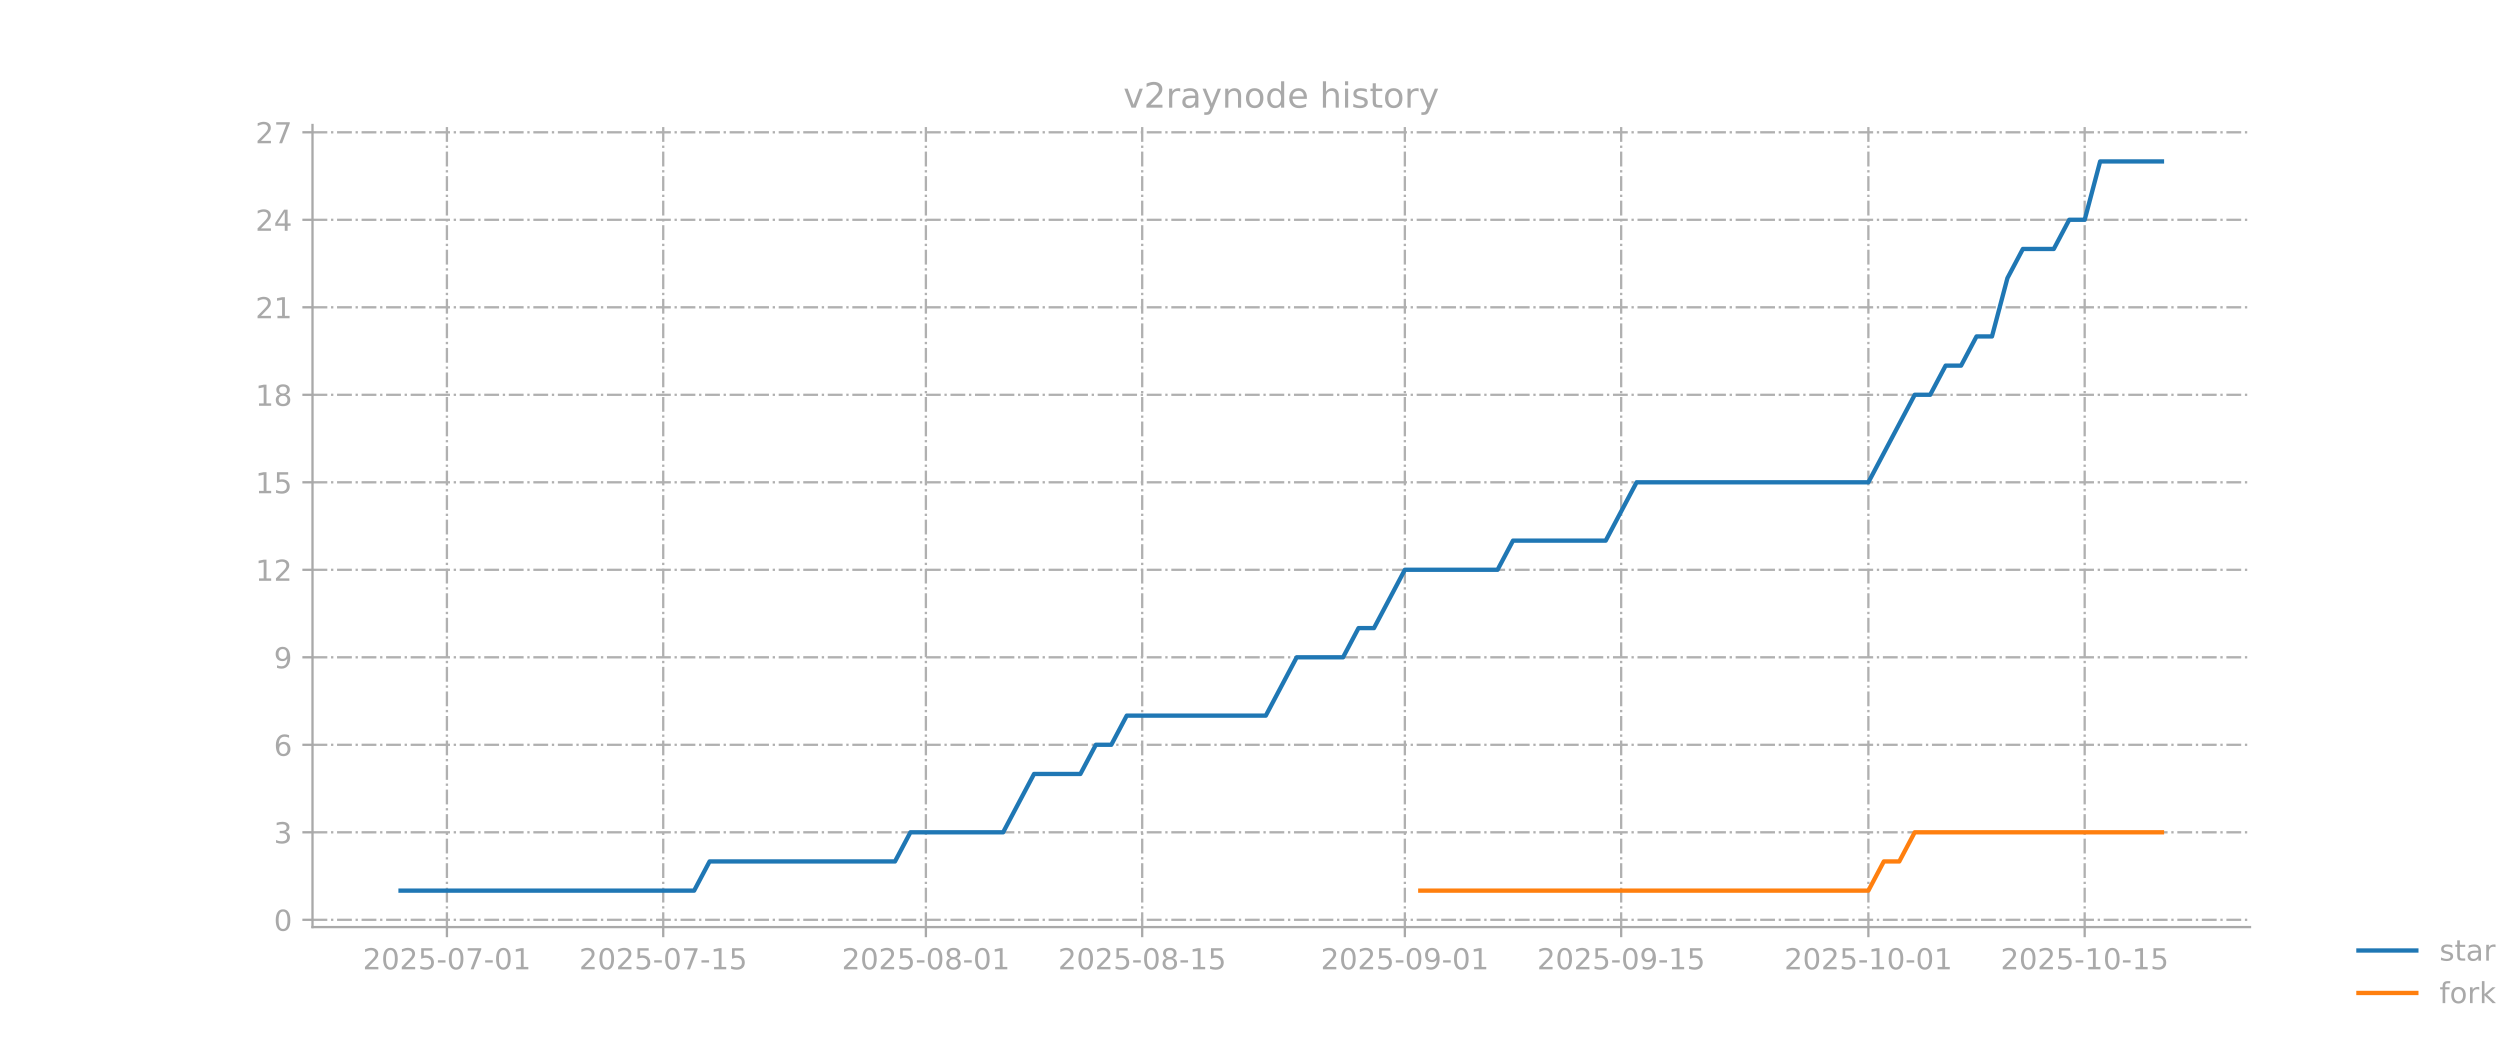
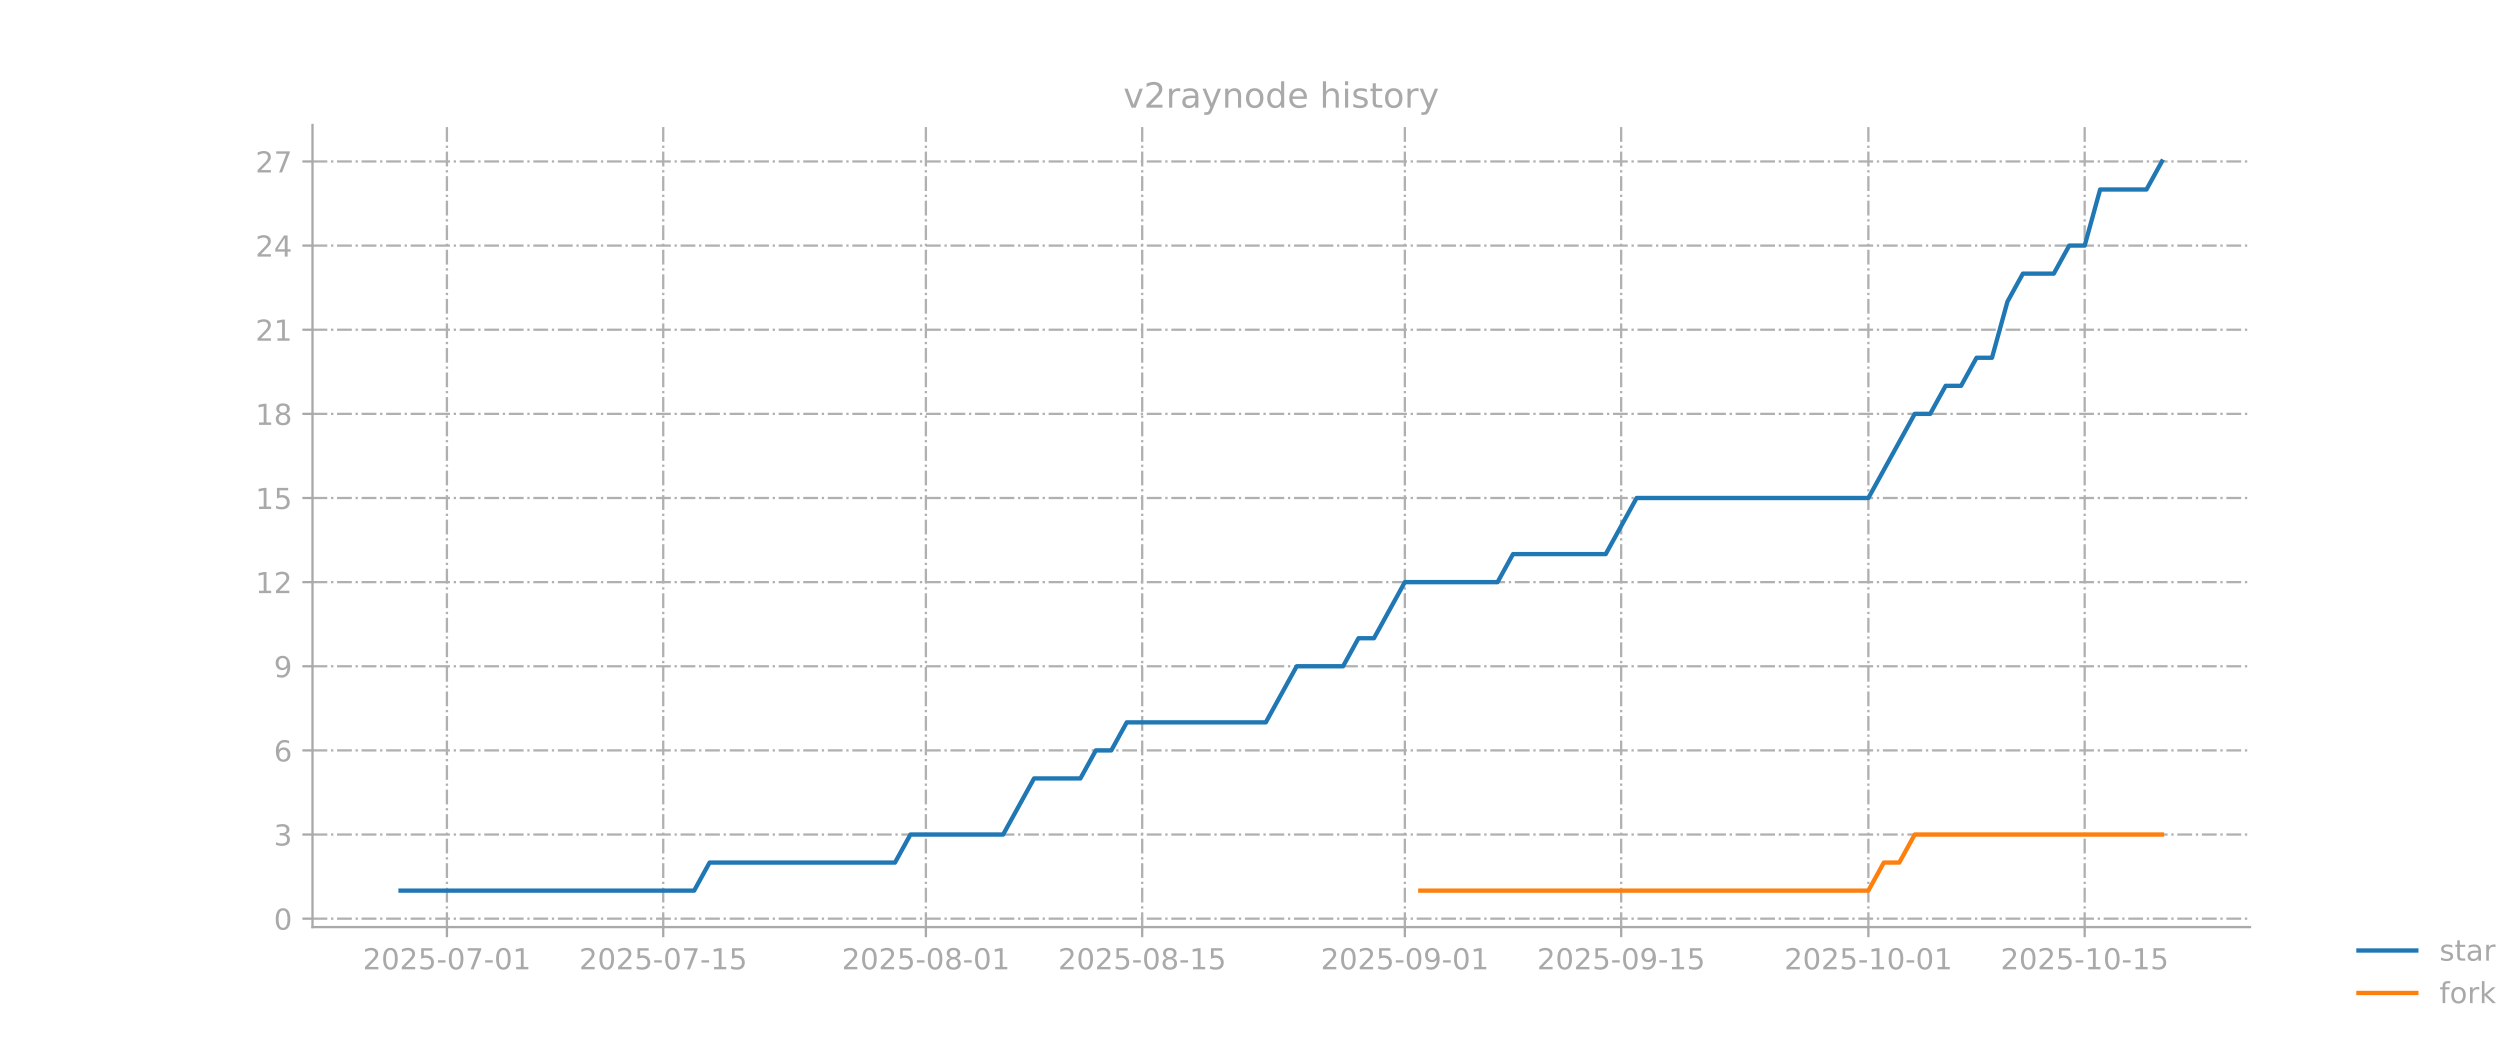
<svg xmlns="http://www.w3.org/2000/svg" xmlns:xlink="http://www.w3.org/1999/xlink" width="864pt" height="360pt" viewBox="0 0 864 360" version="1.1">
  <defs>
    <style type="text/css">*{stroke-linejoin: round; stroke-linecap: butt}</style>
  </defs>
  <g id="figure_1">
    <g id="patch_1">
      <path d="M 0 360  L 864 360  L 864 0  L 0 0  L 0 360  z " style="fill: none; opacity: 0" />
    </g>
    <g id="axes_1">
      <g id="patch_2">
        <path d="M 108 320.4  L 777.6 320.4  L 777.6 43.2  L 108 43.2  L 108 320.4  z " style="fill: none; opacity: 0" />
      </g>
      <g id="matplotlib.axis_1">
        <g id="xtick_1">
          <g id="line2d_1">
-             <path d="M 154.456 320.4  L 154.456 43.2  " clip-path="url(#p0cf1a075f1)" style="fill: none; stroke-dasharray: 5.12,1.28,0.8,1.28; stroke-dashoffset: 0; stroke: #b0b0b0; stroke-width: 0.8" />
+             <path d="M 154.456 320.4  L 154.456 43.2  " clip-path="url(#pda67a371cc)" style="fill: none; stroke-dasharray: 5.12,1.28,0.8,1.28; stroke-dashoffset: 0; stroke: #b0b0b0; stroke-width: 0.8" />
          </g>
          <g id="line2d_2">
            <defs>
-               <path id="m59427b660a" d="M 0 0  L 0 3.5  " style="stroke: #a9a9a9; stroke-width: 0.8" />
+               <path id="md21494a37c" d="M 0 0  L 0 3.5  " style="stroke: #a9a9a9; stroke-width: 0.8" />
            </defs>
            <g>
-               <use xlink:href="#m59427b660a" x="154.456" y="320.4" style="fill: #a9a9a9; stroke: #a9a9a9; stroke-width: 0.8" />
+               <use xlink:href="#md21494a37c" x="154.456" y="320.4" style="fill: #a9a9a9; stroke: #a9a9a9; stroke-width: 0.8" />
            </g>
          </g>
          <g id="text_1">
            <g style="fill: #a9a9a9" transform="translate(125.3977 334.9984) scale(0.1 -0.1)">
              <defs>
                <path id="DejaVuSans-32" d="M 1228 531  L 3431 531  L 3431 0  L 469 0  L 469 531  Q 828 903 1448 1529  Q 2069 2156 2228 2338  Q 2531 2678 2651 2914  Q 2772 3150 2772 3378  Q 2772 3750 2511 3984  Q 2250 4219 1831 4219  Q 1534 4219 1204 4116  Q 875 4013 500 3803  L 500 4441  Q 881 4594 1212 4672  Q 1544 4750 1819 4750  Q 2544 4750 2975 4387  Q 3406 4025 3406 3419  Q 3406 3131 3298 2873  Q 3191 2616 2906 2266  Q 2828 2175 2409 1742  Q 1991 1309 1228 531  z " transform="scale(0.015625)" />
                <path id="DejaVuSans-30" d="M 2034 4250  Q 1547 4250 1301 3770  Q 1056 3291 1056 2328  Q 1056 1369 1301 889  Q 1547 409 2034 409  Q 2525 409 2770 889  Q 3016 1369 3016 2328  Q 3016 3291 2770 3770  Q 2525 4250 2034 4250  z M 2034 4750  Q 2819 4750 3233 4129  Q 3647 3509 3647 2328  Q 3647 1150 3233 529  Q 2819 -91 2034 -91  Q 1250 -91 836 529  Q 422 1150 422 2328  Q 422 3509 836 4129  Q 1250 4750 2034 4750  z " transform="scale(0.015625)" />
                <path id="DejaVuSans-35" d="M 691 4666  L 3169 4666  L 3169 4134  L 1269 4134  L 1269 2991  Q 1406 3038 1543 3061  Q 1681 3084 1819 3084  Q 2600 3084 3056 2656  Q 3513 2228 3513 1497  Q 3513 744 3044 326  Q 2575 -91 1722 -91  Q 1428 -91 1123 -41  Q 819 9 494 109  L 494 744  Q 775 591 1075 516  Q 1375 441 1709 441  Q 2250 441 2565 725  Q 2881 1009 2881 1497  Q 2881 1984 2565 2268  Q 2250 2553 1709 2553  Q 1456 2553 1204 2497  Q 953 2441 691 2322  L 691 4666  z " transform="scale(0.015625)" />
                <path id="DejaVuSans-2d" d="M 313 2009  L 1997 2009  L 1997 1497  L 313 1497  L 313 2009  z " transform="scale(0.015625)" />
                <path id="DejaVuSans-37" d="M 525 4666  L 3525 4666  L 3525 4397  L 1831 0  L 1172 0  L 2766 4134  L 525 4134  L 525 4666  z " transform="scale(0.015625)" />
                <path id="DejaVuSans-31" d="M 794 531  L 1825 531  L 1825 4091  L 703 3866  L 703 4441  L 1819 4666  L 2450 4666  L 2450 531  L 3481 531  L 3481 0  L 794 0  L 794 531  z " transform="scale(0.015625)" />
              </defs>
              <use xlink:href="#DejaVuSans-32" />
              <use xlink:href="#DejaVuSans-30" transform="translate(63.62305 0)" />
              <use xlink:href="#DejaVuSans-32" transform="translate(127.2461 0)" />
              <use xlink:href="#DejaVuSans-35" transform="translate(190.8691 0)" />
              <use xlink:href="#DejaVuSans-2d" transform="translate(254.4922 0)" />
              <use xlink:href="#DejaVuSans-30" transform="translate(290.5762 0)" />
              <use xlink:href="#DejaVuSans-37" transform="translate(354.1992 0)" />
              <use xlink:href="#DejaVuSans-2d" transform="translate(417.8223 0)" />
              <use xlink:href="#DejaVuSans-30" transform="translate(453.9062 0)" />
              <use xlink:href="#DejaVuSans-31" transform="translate(517.5293 0)" />
            </g>
          </g>
        </g>
        <g id="xtick_2">
          <g id="line2d_3">
-             <path d="M 229.211 320.4  L 229.211 43.2  " clip-path="url(#p0cf1a075f1)" style="fill: none; stroke-dasharray: 5.12,1.28,0.8,1.28; stroke-dashoffset: 0; stroke: #b0b0b0; stroke-width: 0.8" />
+             <path d="M 229.211 320.4  L 229.211 43.2  " clip-path="url(#pda67a371cc)" style="fill: none; stroke-dasharray: 5.12,1.28,0.8,1.28; stroke-dashoffset: 0; stroke: #b0b0b0; stroke-width: 0.8" />
          </g>
          <g id="line2d_4">
            <g>
-               <use xlink:href="#m59427b660a" x="229.211" y="320.4" style="fill: #a9a9a9; stroke: #a9a9a9; stroke-width: 0.8" />
+               <use xlink:href="#md21494a37c" x="229.211" y="320.4" style="fill: #a9a9a9; stroke: #a9a9a9; stroke-width: 0.8" />
            </g>
          </g>
          <g id="text_2">
            <g style="fill: #a9a9a9" transform="translate(200.1537 334.9984) scale(0.1 -0.1)">
              <use xlink:href="#DejaVuSans-32" />
              <use xlink:href="#DejaVuSans-30" transform="translate(63.62305 0)" />
              <use xlink:href="#DejaVuSans-32" transform="translate(127.2461 0)" />
              <use xlink:href="#DejaVuSans-35" transform="translate(190.8691 0)" />
              <use xlink:href="#DejaVuSans-2d" transform="translate(254.4922 0)" />
              <use xlink:href="#DejaVuSans-30" transform="translate(290.5762 0)" />
              <use xlink:href="#DejaVuSans-37" transform="translate(354.1992 0)" />
              <use xlink:href="#DejaVuSans-2d" transform="translate(417.8223 0)" />
              <use xlink:href="#DejaVuSans-31" transform="translate(453.9062 0)" />
              <use xlink:href="#DejaVuSans-35" transform="translate(517.5293 0)" />
            </g>
          </g>
        </g>
        <g id="xtick_3">
          <g id="line2d_5">
-             <path d="M 319.987 320.4  L 319.987 43.2  " clip-path="url(#p0cf1a075f1)" style="fill: none; stroke-dasharray: 5.12,1.28,0.8,1.28; stroke-dashoffset: 0; stroke: #b0b0b0; stroke-width: 0.8" />
+             <path d="M 319.987 320.4  L 319.987 43.2  " clip-path="url(#pda67a371cc)" style="fill: none; stroke-dasharray: 5.12,1.28,0.8,1.28; stroke-dashoffset: 0; stroke: #b0b0b0; stroke-width: 0.8" />
          </g>
          <g id="line2d_6">
            <g>
-               <use xlink:href="#m59427b660a" x="319.987" y="320.4" style="fill: #a9a9a9; stroke: #a9a9a9; stroke-width: 0.8" />
+               <use xlink:href="#md21494a37c" x="319.987" y="320.4" style="fill: #a9a9a9; stroke: #a9a9a9; stroke-width: 0.8" />
            </g>
          </g>
          <g id="text_3">
            <g style="fill: #a9a9a9" transform="translate(290.9288 334.9984) scale(0.1 -0.1)">
              <defs>
                <path id="DejaVuSans-38" d="M 2034 2216  Q 1584 2216 1326 1975  Q 1069 1734 1069 1313  Q 1069 891 1326 650  Q 1584 409 2034 409  Q 2484 409 2743 651  Q 3003 894 3003 1313  Q 3003 1734 2745 1975  Q 2488 2216 2034 2216  z M 1403 2484  Q 997 2584 770 2862  Q 544 3141 544 3541  Q 544 4100 942 4425  Q 1341 4750 2034 4750  Q 2731 4750 3128 4425  Q 3525 4100 3525 3541  Q 3525 3141 3298 2862  Q 3072 2584 2669 2484  Q 3125 2378 3379 2068  Q 3634 1759 3634 1313  Q 3634 634 3220 271  Q 2806 -91 2034 -91  Q 1263 -91 848 271  Q 434 634 434 1313  Q 434 1759 690 2068  Q 947 2378 1403 2484  z M 1172 3481  Q 1172 3119 1398 2916  Q 1625 2713 2034 2713  Q 2441 2713 2670 2916  Q 2900 3119 2900 3481  Q 2900 3844 2670 4047  Q 2441 4250 2034 4250  Q 1625 4250 1398 4047  Q 1172 3844 1172 3481  z " transform="scale(0.015625)" />
              </defs>
              <use xlink:href="#DejaVuSans-32" />
              <use xlink:href="#DejaVuSans-30" transform="translate(63.62305 0)" />
              <use xlink:href="#DejaVuSans-32" transform="translate(127.2461 0)" />
              <use xlink:href="#DejaVuSans-35" transform="translate(190.8691 0)" />
              <use xlink:href="#DejaVuSans-2d" transform="translate(254.4922 0)" />
              <use xlink:href="#DejaVuSans-30" transform="translate(290.5762 0)" />
              <use xlink:href="#DejaVuSans-38" transform="translate(354.1992 0)" />
              <use xlink:href="#DejaVuSans-2d" transform="translate(417.8223 0)" />
              <use xlink:href="#DejaVuSans-30" transform="translate(453.9062 0)" />
              <use xlink:href="#DejaVuSans-31" transform="translate(517.5293 0)" />
            </g>
          </g>
        </g>
        <g id="xtick_4">
          <g id="line2d_7">
-             <path d="M 394.743 320.4  L 394.743 43.2  " clip-path="url(#p0cf1a075f1)" style="fill: none; stroke-dasharray: 5.12,1.28,0.8,1.28; stroke-dashoffset: 0; stroke: #b0b0b0; stroke-width: 0.8" />
+             <path d="M 394.743 320.4  L 394.743 43.2  " clip-path="url(#pda67a371cc)" style="fill: none; stroke-dasharray: 5.12,1.28,0.8,1.28; stroke-dashoffset: 0; stroke: #b0b0b0; stroke-width: 0.8" />
          </g>
          <g id="line2d_8">
            <g>
-               <use xlink:href="#m59427b660a" x="394.743" y="320.4" style="fill: #a9a9a9; stroke: #a9a9a9; stroke-width: 0.8" />
+               <use xlink:href="#md21494a37c" x="394.743" y="320.4" style="fill: #a9a9a9; stroke: #a9a9a9; stroke-width: 0.8" />
            </g>
          </g>
          <g id="text_4">
            <g style="fill: #a9a9a9" transform="translate(365.6848 334.9984) scale(0.1 -0.1)">
              <use xlink:href="#DejaVuSans-32" />
              <use xlink:href="#DejaVuSans-30" transform="translate(63.62305 0)" />
              <use xlink:href="#DejaVuSans-32" transform="translate(127.2461 0)" />
              <use xlink:href="#DejaVuSans-35" transform="translate(190.8691 0)" />
              <use xlink:href="#DejaVuSans-2d" transform="translate(254.4922 0)" />
              <use xlink:href="#DejaVuSans-30" transform="translate(290.5762 0)" />
              <use xlink:href="#DejaVuSans-38" transform="translate(354.1992 0)" />
              <use xlink:href="#DejaVuSans-2d" transform="translate(417.8223 0)" />
              <use xlink:href="#DejaVuSans-31" transform="translate(453.9062 0)" />
              <use xlink:href="#DejaVuSans-35" transform="translate(517.5293 0)" />
            </g>
          </g>
        </g>
        <g id="xtick_5">
          <g id="line2d_9">
-             <path d="M 485.518 320.4  L 485.518 43.2  " clip-path="url(#p0cf1a075f1)" style="fill: none; stroke-dasharray: 5.12,1.28,0.8,1.28; stroke-dashoffset: 0; stroke: #b0b0b0; stroke-width: 0.8" />
+             <path d="M 485.518 320.4  L 485.518 43.2  " clip-path="url(#pda67a371cc)" style="fill: none; stroke-dasharray: 5.12,1.28,0.8,1.28; stroke-dashoffset: 0; stroke: #b0b0b0; stroke-width: 0.8" />
          </g>
          <g id="line2d_10">
            <g>
-               <use xlink:href="#m59427b660a" x="485.518" y="320.4" style="fill: #a9a9a9; stroke: #a9a9a9; stroke-width: 0.8" />
+               <use xlink:href="#md21494a37c" x="485.518" y="320.4" style="fill: #a9a9a9; stroke: #a9a9a9; stroke-width: 0.8" />
            </g>
          </g>
          <g id="text_5">
            <g style="fill: #a9a9a9" transform="translate(456.4599 334.9984) scale(0.1 -0.1)">
              <defs>
                <path id="DejaVuSans-39" d="M 703 97  L 703 672  Q 941 559 1184 500  Q 1428 441 1663 441  Q 2288 441 2617 861  Q 2947 1281 2994 2138  Q 2813 1869 2534 1725  Q 2256 1581 1919 1581  Q 1219 1581 811 2004  Q 403 2428 403 3163  Q 403 3881 828 4315  Q 1253 4750 1959 4750  Q 2769 4750 3195 4129  Q 3622 3509 3622 2328  Q 3622 1225 3098 567  Q 2575 -91 1691 -91  Q 1453 -91 1209 -44  Q 966 3 703 97  z M 1959 2075  Q 2384 2075 2632 2365  Q 2881 2656 2881 3163  Q 2881 3666 2632 3958  Q 2384 4250 1959 4250  Q 1534 4250 1286 3958  Q 1038 3666 1038 3163  Q 1038 2656 1286 2365  Q 1534 2075 1959 2075  z " transform="scale(0.015625)" />
              </defs>
              <use xlink:href="#DejaVuSans-32" />
              <use xlink:href="#DejaVuSans-30" transform="translate(63.62305 0)" />
              <use xlink:href="#DejaVuSans-32" transform="translate(127.2461 0)" />
              <use xlink:href="#DejaVuSans-35" transform="translate(190.8691 0)" />
              <use xlink:href="#DejaVuSans-2d" transform="translate(254.4922 0)" />
              <use xlink:href="#DejaVuSans-30" transform="translate(290.5762 0)" />
              <use xlink:href="#DejaVuSans-39" transform="translate(354.1992 0)" />
              <use xlink:href="#DejaVuSans-2d" transform="translate(417.8223 0)" />
              <use xlink:href="#DejaVuSans-30" transform="translate(453.9062 0)" />
              <use xlink:href="#DejaVuSans-31" transform="translate(517.5293 0)" />
            </g>
          </g>
        </g>
        <g id="xtick_6">
          <g id="line2d_11">
-             <path d="M 560.274 320.4  L 560.274 43.2  " clip-path="url(#p0cf1a075f1)" style="fill: none; stroke-dasharray: 5.12,1.28,0.8,1.28; stroke-dashoffset: 0; stroke: #b0b0b0; stroke-width: 0.8" />
+             <path d="M 560.274 320.4  L 560.274 43.2  " clip-path="url(#pda67a371cc)" style="fill: none; stroke-dasharray: 5.12,1.28,0.8,1.28; stroke-dashoffset: 0; stroke: #b0b0b0; stroke-width: 0.8" />
          </g>
          <g id="line2d_12">
            <g>
-               <use xlink:href="#m59427b660a" x="560.274" y="320.4" style="fill: #a9a9a9; stroke: #a9a9a9; stroke-width: 0.8" />
+               <use xlink:href="#md21494a37c" x="560.274" y="320.4" style="fill: #a9a9a9; stroke: #a9a9a9; stroke-width: 0.8" />
            </g>
          </g>
          <g id="text_6">
            <g style="fill: #a9a9a9" transform="translate(531.2159 334.9984) scale(0.1 -0.1)">
              <use xlink:href="#DejaVuSans-32" />
              <use xlink:href="#DejaVuSans-30" transform="translate(63.62305 0)" />
              <use xlink:href="#DejaVuSans-32" transform="translate(127.2461 0)" />
              <use xlink:href="#DejaVuSans-35" transform="translate(190.8691 0)" />
              <use xlink:href="#DejaVuSans-2d" transform="translate(254.4922 0)" />
              <use xlink:href="#DejaVuSans-30" transform="translate(290.5762 0)" />
              <use xlink:href="#DejaVuSans-39" transform="translate(354.1992 0)" />
              <use xlink:href="#DejaVuSans-2d" transform="translate(417.8223 0)" />
              <use xlink:href="#DejaVuSans-31" transform="translate(453.9062 0)" />
              <use xlink:href="#DejaVuSans-35" transform="translate(517.5293 0)" />
            </g>
          </g>
        </g>
        <g id="xtick_7">
          <g id="line2d_13">
-             <path d="M 645.709 320.4  L 645.709 43.2  " clip-path="url(#p0cf1a075f1)" style="fill: none; stroke-dasharray: 5.12,1.28,0.8,1.28; stroke-dashoffset: 0; stroke: #b0b0b0; stroke-width: 0.8" />
+             <path d="M 645.709 320.4  L 645.709 43.2  " clip-path="url(#pda67a371cc)" style="fill: none; stroke-dasharray: 5.12,1.28,0.8,1.28; stroke-dashoffset: 0; stroke: #b0b0b0; stroke-width: 0.8" />
          </g>
          <g id="line2d_14">
            <g>
-               <use xlink:href="#m59427b660a" x="645.709" y="320.4" style="fill: #a9a9a9; stroke: #a9a9a9; stroke-width: 0.8" />
+               <use xlink:href="#md21494a37c" x="645.709" y="320.4" style="fill: #a9a9a9; stroke: #a9a9a9; stroke-width: 0.8" />
            </g>
          </g>
          <g id="text_7">
            <g style="fill: #a9a9a9" transform="translate(616.6513 334.9984) scale(0.1 -0.1)">
              <use xlink:href="#DejaVuSans-32" />
              <use xlink:href="#DejaVuSans-30" transform="translate(63.62305 0)" />
              <use xlink:href="#DejaVuSans-32" transform="translate(127.2461 0)" />
              <use xlink:href="#DejaVuSans-35" transform="translate(190.8691 0)" />
              <use xlink:href="#DejaVuSans-2d" transform="translate(254.4922 0)" />
              <use xlink:href="#DejaVuSans-31" transform="translate(290.5762 0)" />
              <use xlink:href="#DejaVuSans-30" transform="translate(354.1992 0)" />
              <use xlink:href="#DejaVuSans-2d" transform="translate(417.8223 0)" />
              <use xlink:href="#DejaVuSans-30" transform="translate(453.9062 0)" />
              <use xlink:href="#DejaVuSans-31" transform="translate(517.5293 0)" />
            </g>
          </g>
        </g>
        <g id="xtick_8">
          <g id="line2d_15">
-             <path d="M 720.465 320.4  L 720.465 43.2  " clip-path="url(#p0cf1a075f1)" style="fill: none; stroke-dasharray: 5.12,1.28,0.8,1.28; stroke-dashoffset: 0; stroke: #b0b0b0; stroke-width: 0.8" />
+             <path d="M 720.465 320.4  L 720.465 43.2  " clip-path="url(#pda67a371cc)" style="fill: none; stroke-dasharray: 5.12,1.28,0.8,1.28; stroke-dashoffset: 0; stroke: #b0b0b0; stroke-width: 0.8" />
          </g>
          <g id="line2d_16">
            <g>
-               <use xlink:href="#m59427b660a" x="720.465" y="320.4" style="fill: #a9a9a9; stroke: #a9a9a9; stroke-width: 0.8" />
+               <use xlink:href="#md21494a37c" x="720.465" y="320.4" style="fill: #a9a9a9; stroke: #a9a9a9; stroke-width: 0.8" />
            </g>
          </g>
          <g id="text_8">
            <g style="fill: #a9a9a9" transform="translate(691.4073 334.9984) scale(0.1 -0.1)">
              <use xlink:href="#DejaVuSans-32" />
              <use xlink:href="#DejaVuSans-30" transform="translate(63.62305 0)" />
              <use xlink:href="#DejaVuSans-32" transform="translate(127.2461 0)" />
              <use xlink:href="#DejaVuSans-35" transform="translate(190.8691 0)" />
              <use xlink:href="#DejaVuSans-2d" transform="translate(254.4922 0)" />
              <use xlink:href="#DejaVuSans-31" transform="translate(290.5762 0)" />
              <use xlink:href="#DejaVuSans-30" transform="translate(354.1992 0)" />
              <use xlink:href="#DejaVuSans-2d" transform="translate(417.8223 0)" />
              <use xlink:href="#DejaVuSans-31" transform="translate(453.9062 0)" />
              <use xlink:href="#DejaVuSans-35" transform="translate(517.5293 0)" />
            </g>
          </g>
        </g>
      </g>
      <g id="matplotlib.axis_2">
        <g id="ytick_1">
          <g id="line2d_17">
-             <path d="M 108 317.88  L 777.6 317.88  " clip-path="url(#p0cf1a075f1)" style="fill: none; stroke-dasharray: 5.12,1.28,0.8,1.28; stroke-dashoffset: 0; stroke: #b0b0b0; stroke-width: 0.8" />
+             <path d="M 108 317.492  L 777.6 317.492  " clip-path="url(#pda67a371cc)" style="fill: none; stroke-dasharray: 5.12,1.28,0.8,1.28; stroke-dashoffset: 0; stroke: #b0b0b0; stroke-width: 0.8" />
          </g>
          <g id="line2d_18">
            <defs>
-               <path id="m7000e2e916" d="M 0 0  L -3.5 0  " style="stroke: #a9a9a9; stroke-width: 0.8" />
+               <path id="m7c77226242" d="M 0 0  L -3.5 0  " style="stroke: #a9a9a9; stroke-width: 0.8" />
            </defs>
            <g>
-               <use xlink:href="#m7000e2e916" x="108" y="317.88" style="fill: #a9a9a9; stroke: #a9a9a9; stroke-width: 0.8" />
+               <use xlink:href="#m7c77226242" x="108" y="317.492" style="fill: #a9a9a9; stroke: #a9a9a9; stroke-width: 0.8" />
            </g>
          </g>
          <g id="text_9">
-             <g style="fill: #a9a9a9" transform="translate(94.6375 321.6792) scale(0.1 -0.1)">
+             <g style="fill: #a9a9a9" transform="translate(94.6375 321.2915) scale(0.1 -0.1)">
              <use xlink:href="#DejaVuSans-30" />
            </g>
          </g>
        </g>
        <g id="ytick_2">
          <g id="line2d_19">
-             <path d="M 108 287.64  L 777.6 287.64  " clip-path="url(#p0cf1a075f1)" style="fill: none; stroke-dasharray: 5.12,1.28,0.8,1.28; stroke-dashoffset: 0; stroke: #b0b0b0; stroke-width: 0.8" />
+             <path d="M 108 288.415  L 777.6 288.415  " clip-path="url(#pda67a371cc)" style="fill: none; stroke-dasharray: 5.12,1.28,0.8,1.28; stroke-dashoffset: 0; stroke: #b0b0b0; stroke-width: 0.8" />
          </g>
          <g id="line2d_20">
            <g>
-               <use xlink:href="#m7000e2e916" x="108" y="287.64" style="fill: #a9a9a9; stroke: #a9a9a9; stroke-width: 0.8" />
+               <use xlink:href="#m7c77226242" x="108" y="288.415" style="fill: #a9a9a9; stroke: #a9a9a9; stroke-width: 0.8" />
            </g>
          </g>
          <g id="text_10">
-             <g style="fill: #a9a9a9" transform="translate(94.6375 291.4392) scale(0.1 -0.1)">
+             <g style="fill: #a9a9a9" transform="translate(94.6375 292.2146) scale(0.1 -0.1)">
              <defs>
                <path id="DejaVuSans-33" d="M 2597 2516  Q 3050 2419 3304 2112  Q 3559 1806 3559 1356  Q 3559 666 3084 287  Q 2609 -91 1734 -91  Q 1441 -91 1130 -33  Q 819 25 488 141  L 488 750  Q 750 597 1062 519  Q 1375 441 1716 441  Q 2309 441 2620 675  Q 2931 909 2931 1356  Q 2931 1769 2642 2001  Q 2353 2234 1838 2234  L 1294 2234  L 1294 2753  L 1863 2753  Q 2328 2753 2575 2939  Q 2822 3125 2822 3475  Q 2822 3834 2567 4026  Q 2313 4219 1838 4219  Q 1578 4219 1281 4162  Q 984 4106 628 3988  L 628 4550  Q 988 4650 1302 4700  Q 1616 4750 1894 4750  Q 2613 4750 3031 4423  Q 3450 4097 3450 3541  Q 3450 3153 3228 2886  Q 3006 2619 2597 2516  z " transform="scale(0.015625)" />
              </defs>
              <use xlink:href="#DejaVuSans-33" />
            </g>
          </g>
        </g>
        <g id="ytick_3">
          <g id="line2d_21">
-             <path d="M 108 257.4  L 777.6 257.4  " clip-path="url(#p0cf1a075f1)" style="fill: none; stroke-dasharray: 5.12,1.28,0.8,1.28; stroke-dashoffset: 0; stroke: #b0b0b0; stroke-width: 0.8" />
+             <path d="M 108 259.338  L 777.6 259.338  " clip-path="url(#pda67a371cc)" style="fill: none; stroke-dasharray: 5.12,1.28,0.8,1.28; stroke-dashoffset: 0; stroke: #b0b0b0; stroke-width: 0.8" />
          </g>
          <g id="line2d_22">
            <g>
-               <use xlink:href="#m7000e2e916" x="108" y="257.4" style="fill: #a9a9a9; stroke: #a9a9a9; stroke-width: 0.8" />
+               <use xlink:href="#m7c77226242" x="108" y="259.338" style="fill: #a9a9a9; stroke: #a9a9a9; stroke-width: 0.8" />
            </g>
          </g>
          <g id="text_11">
-             <g style="fill: #a9a9a9" transform="translate(94.6375 261.1992) scale(0.1 -0.1)">
+             <g style="fill: #a9a9a9" transform="translate(94.6375 263.1377) scale(0.1 -0.1)">
              <defs>
                <path id="DejaVuSans-36" d="M 2113 2584  Q 1688 2584 1439 2293  Q 1191 2003 1191 1497  Q 1191 994 1439 701  Q 1688 409 2113 409  Q 2538 409 2786 701  Q 3034 994 3034 1497  Q 3034 2003 2786 2293  Q 2538 2584 2113 2584  z M 3366 4563  L 3366 3988  Q 3128 4100 2886 4159  Q 2644 4219 2406 4219  Q 1781 4219 1451 3797  Q 1122 3375 1075 2522  Q 1259 2794 1537 2939  Q 1816 3084 2150 3084  Q 2853 3084 3261 2657  Q 3669 2231 3669 1497  Q 3669 778 3244 343  Q 2819 -91 2113 -91  Q 1303 -91 875 529  Q 447 1150 447 2328  Q 447 3434 972 4092  Q 1497 4750 2381 4750  Q 2619 4750 2861 4703  Q 3103 4656 3366 4563  z " transform="scale(0.015625)" />
              </defs>
              <use xlink:href="#DejaVuSans-36" />
            </g>
          </g>
        </g>
        <g id="ytick_4">
          <g id="line2d_23">
-             <path d="M 108 227.16  L 777.6 227.16  " clip-path="url(#p0cf1a075f1)" style="fill: none; stroke-dasharray: 5.12,1.28,0.8,1.28; stroke-dashoffset: 0; stroke: #b0b0b0; stroke-width: 0.8" />
+             <path d="M 108 230.262  L 777.6 230.262  " clip-path="url(#pda67a371cc)" style="fill: none; stroke-dasharray: 5.12,1.28,0.8,1.28; stroke-dashoffset: 0; stroke: #b0b0b0; stroke-width: 0.8" />
          </g>
          <g id="line2d_24">
            <g>
-               <use xlink:href="#m7000e2e916" x="108" y="227.16" style="fill: #a9a9a9; stroke: #a9a9a9; stroke-width: 0.8" />
+               <use xlink:href="#m7c77226242" x="108" y="230.262" style="fill: #a9a9a9; stroke: #a9a9a9; stroke-width: 0.8" />
            </g>
          </g>
          <g id="text_12">
-             <g style="fill: #a9a9a9" transform="translate(94.6375 230.9592) scale(0.1 -0.1)">
+             <g style="fill: #a9a9a9" transform="translate(94.6375 234.0608) scale(0.1 -0.1)">
              <use xlink:href="#DejaVuSans-39" />
            </g>
          </g>
        </g>
        <g id="ytick_5">
          <g id="line2d_25">
-             <path d="M 108 196.92  L 777.6 196.92  " clip-path="url(#p0cf1a075f1)" style="fill: none; stroke-dasharray: 5.12,1.28,0.8,1.28; stroke-dashoffset: 0; stroke: #b0b0b0; stroke-width: 0.8" />
+             <path d="M 108 201.185  L 777.6 201.185  " clip-path="url(#pda67a371cc)" style="fill: none; stroke-dasharray: 5.12,1.28,0.8,1.28; stroke-dashoffset: 0; stroke: #b0b0b0; stroke-width: 0.8" />
          </g>
          <g id="line2d_26">
            <g>
-               <use xlink:href="#m7000e2e916" x="108" y="196.92" style="fill: #a9a9a9; stroke: #a9a9a9; stroke-width: 0.8" />
+               <use xlink:href="#m7c77226242" x="108" y="201.185" style="fill: #a9a9a9; stroke: #a9a9a9; stroke-width: 0.8" />
            </g>
          </g>
          <g id="text_13">
-             <g style="fill: #a9a9a9" transform="translate(88.275 200.7192) scale(0.1 -0.1)">
+             <g style="fill: #a9a9a9" transform="translate(88.275 204.9838) scale(0.1 -0.1)">
              <use xlink:href="#DejaVuSans-31" />
              <use xlink:href="#DejaVuSans-32" transform="translate(63.62305 0)" />
            </g>
          </g>
        </g>
        <g id="ytick_6">
          <g id="line2d_27">
-             <path d="M 108 166.68  L 777.6 166.68  " clip-path="url(#p0cf1a075f1)" style="fill: none; stroke-dasharray: 5.12,1.28,0.8,1.28; stroke-dashoffset: 0; stroke: #b0b0b0; stroke-width: 0.8" />
+             <path d="M 108 172.108  L 777.6 172.108  " clip-path="url(#pda67a371cc)" style="fill: none; stroke-dasharray: 5.12,1.28,0.8,1.28; stroke-dashoffset: 0; stroke: #b0b0b0; stroke-width: 0.8" />
          </g>
          <g id="line2d_28">
            <g>
-               <use xlink:href="#m7000e2e916" x="108" y="166.68" style="fill: #a9a9a9; stroke: #a9a9a9; stroke-width: 0.8" />
+               <use xlink:href="#m7c77226242" x="108" y="172.108" style="fill: #a9a9a9; stroke: #a9a9a9; stroke-width: 0.8" />
            </g>
          </g>
          <g id="text_14">
-             <g style="fill: #a9a9a9" transform="translate(88.275 170.4792) scale(0.1 -0.1)">
+             <g style="fill: #a9a9a9" transform="translate(88.275 175.9069) scale(0.1 -0.1)">
              <use xlink:href="#DejaVuSans-31" />
              <use xlink:href="#DejaVuSans-35" transform="translate(63.62305 0)" />
            </g>
          </g>
        </g>
        <g id="ytick_7">
          <g id="line2d_29">
-             <path d="M 108 136.44  L 777.6 136.44  " clip-path="url(#p0cf1a075f1)" style="fill: none; stroke-dasharray: 5.12,1.28,0.8,1.28; stroke-dashoffset: 0; stroke: #b0b0b0; stroke-width: 0.8" />
+             <path d="M 108 143.031  L 777.6 143.031  " clip-path="url(#pda67a371cc)" style="fill: none; stroke-dasharray: 5.12,1.28,0.8,1.28; stroke-dashoffset: 0; stroke: #b0b0b0; stroke-width: 0.8" />
          </g>
          <g id="line2d_30">
            <g>
-               <use xlink:href="#m7000e2e916" x="108" y="136.44" style="fill: #a9a9a9; stroke: #a9a9a9; stroke-width: 0.8" />
+               <use xlink:href="#m7c77226242" x="108" y="143.031" style="fill: #a9a9a9; stroke: #a9a9a9; stroke-width: 0.8" />
            </g>
          </g>
          <g id="text_15">
-             <g style="fill: #a9a9a9" transform="translate(88.275 140.2392) scale(0.1 -0.1)">
+             <g style="fill: #a9a9a9" transform="translate(88.275 146.83) scale(0.1 -0.1)">
              <use xlink:href="#DejaVuSans-31" />
              <use xlink:href="#DejaVuSans-38" transform="translate(63.62305 0)" />
            </g>
          </g>
        </g>
        <g id="ytick_8">
          <g id="line2d_31">
-             <path d="M 108 106.2  L 777.6 106.2  " clip-path="url(#p0cf1a075f1)" style="fill: none; stroke-dasharray: 5.12,1.28,0.8,1.28; stroke-dashoffset: 0; stroke: #b0b0b0; stroke-width: 0.8" />
+             <path d="M 108 113.954  L 777.6 113.954  " clip-path="url(#pda67a371cc)" style="fill: none; stroke-dasharray: 5.12,1.28,0.8,1.28; stroke-dashoffset: 0; stroke: #b0b0b0; stroke-width: 0.8" />
          </g>
          <g id="line2d_32">
            <g>
-               <use xlink:href="#m7000e2e916" x="108" y="106.2" style="fill: #a9a9a9; stroke: #a9a9a9; stroke-width: 0.8" />
+               <use xlink:href="#m7c77226242" x="108" y="113.954" style="fill: #a9a9a9; stroke: #a9a9a9; stroke-width: 0.8" />
            </g>
          </g>
          <g id="text_16">
-             <g style="fill: #a9a9a9" transform="translate(88.275 109.9992) scale(0.1 -0.1)">
+             <g style="fill: #a9a9a9" transform="translate(88.275 117.7531) scale(0.1 -0.1)">
              <use xlink:href="#DejaVuSans-32" />
              <use xlink:href="#DejaVuSans-31" transform="translate(63.62305 0)" />
            </g>
          </g>
        </g>
        <g id="ytick_9">
          <g id="line2d_33">
-             <path d="M 108 75.96  L 777.6 75.96  " clip-path="url(#p0cf1a075f1)" style="fill: none; stroke-dasharray: 5.12,1.28,0.8,1.28; stroke-dashoffset: 0; stroke: #b0b0b0; stroke-width: 0.8" />
+             <path d="M 108 84.877  L 777.6 84.877  " clip-path="url(#pda67a371cc)" style="fill: none; stroke-dasharray: 5.12,1.28,0.8,1.28; stroke-dashoffset: 0; stroke: #b0b0b0; stroke-width: 0.8" />
          </g>
          <g id="line2d_34">
            <g>
-               <use xlink:href="#m7000e2e916" x="108" y="75.96" style="fill: #a9a9a9; stroke: #a9a9a9; stroke-width: 0.8" />
+               <use xlink:href="#m7c77226242" x="108" y="84.877" style="fill: #a9a9a9; stroke: #a9a9a9; stroke-width: 0.8" />
            </g>
          </g>
          <g id="text_17">
-             <g style="fill: #a9a9a9" transform="translate(88.275 79.75922) scale(0.1 -0.1)">
+             <g style="fill: #a9a9a9" transform="translate(88.275 88.67614) scale(0.1 -0.1)">
              <defs>
                <path id="DejaVuSans-34" d="M 2419 4116  L 825 1625  L 2419 1625  L 2419 4116  z M 2253 4666  L 3047 4666  L 3047 1625  L 3713 1625  L 3713 1100  L 3047 1100  L 3047 0  L 2419 0  L 2419 1100  L 313 1100  L 313 1709  L 2253 4666  z " transform="scale(0.015625)" />
              </defs>
              <use xlink:href="#DejaVuSans-32" />
              <use xlink:href="#DejaVuSans-34" transform="translate(63.62305 0)" />
            </g>
          </g>
        </g>
        <g id="ytick_10">
          <g id="line2d_35">
-             <path d="M 108 45.72  L 777.6 45.72  " clip-path="url(#p0cf1a075f1)" style="fill: none; stroke-dasharray: 5.12,1.28,0.8,1.28; stroke-dashoffset: 0; stroke: #b0b0b0; stroke-width: 0.8" />
+             <path d="M 108 55.8  L 777.6 55.8  " clip-path="url(#pda67a371cc)" style="fill: none; stroke-dasharray: 5.12,1.28,0.8,1.28; stroke-dashoffset: 0; stroke: #b0b0b0; stroke-width: 0.8" />
          </g>
          <g id="line2d_36">
            <g>
-               <use xlink:href="#m7000e2e916" x="108" y="45.72" style="fill: #a9a9a9; stroke: #a9a9a9; stroke-width: 0.8" />
+               <use xlink:href="#m7c77226242" x="108" y="55.8" style="fill: #a9a9a9; stroke: #a9a9a9; stroke-width: 0.8" />
            </g>
          </g>
          <g id="text_18">
-             <g style="fill: #a9a9a9" transform="translate(88.275 49.51922) scale(0.1 -0.1)">
+             <g style="fill: #a9a9a9" transform="translate(88.275 59.59922) scale(0.1 -0.1)">
              <use xlink:href="#DejaVuSans-32" />
              <use xlink:href="#DejaVuSans-37" transform="translate(63.62305 0)" />
            </g>
          </g>
        </g>
      </g>
      <g id="line2d_37">
-         <path d="M 138.436 307.8  L 143.776 307.8  L 149.116 307.8  L 154.456 307.8  L 159.795 307.8  L 165.135 307.8  L 170.475 307.8  L 175.814 307.8  L 181.154 307.8  L 186.494 307.8  L 191.833 307.8  L 197.173 307.8  L 202.513 307.8  L 207.853 307.8  L 213.192 307.8  L 218.532 307.8  L 223.872 307.8  L 229.211 307.8  L 234.551 307.8  L 239.891 307.8  L 245.231 297.72  L 250.57 297.72  L 255.91 297.72  L 261.25 297.72  L 266.589 297.72  L 271.929 297.72  L 277.269 297.72  L 282.609 297.72  L 287.948 297.72  L 293.288 297.72  L 298.628 297.72  L 303.967 297.72  L 309.307 297.72  L 314.647 287.64  L 319.987 287.64  L 325.326 287.64  L 330.666 287.64  L 336.006 287.64  L 341.345 287.64  L 346.685 287.64  L 352.025 277.56  L 357.365 267.48  L 362.704 267.48  L 368.044 267.48  L 373.384 267.48  L 378.723 257.4  L 384.063 257.4  L 389.403 247.32  L 394.743 247.32  L 400.082 247.32  L 405.422 247.32  L 410.762 247.32  L 416.101 247.32  L 421.441 247.32  L 426.781 247.32  L 432.121 247.32  L 437.46 247.32  L 442.8 237.24  L 448.14 227.16  L 453.479 227.16  L 458.819 227.16  L 464.159 227.16  L 469.499 217.08  L 474.838 217.08  L 480.178 207  L 485.518 196.92  L 490.857 196.92  L 496.197 196.92  L 501.537 196.92  L 506.877 196.92  L 512.216 196.92  L 517.556 196.92  L 522.896 186.84  L 528.235 186.84  L 533.575 186.84  L 538.915 186.84  L 544.255 186.84  L 549.594 186.84  L 554.934 186.84  L 560.274 176.76  L 565.613 166.68  L 570.953 166.68  L 576.293 166.68  L 581.633 166.68  L 586.972 166.68  L 592.312 166.68  L 597.652 166.68  L 602.991 166.68  L 608.331 166.68  L 613.671 166.68  L 619.011 166.68  L 624.35 166.68  L 629.69 166.68  L 635.03 166.68  L 640.369 166.68  L 645.709 166.68  L 651.049 156.6  L 656.389 146.52  L 661.728 136.44  L 667.068 136.44  L 672.408 126.36  L 677.747 126.36  L 683.087 116.28  L 688.427 116.28  L 693.767 96.12  L 699.106 86.04  L 704.446 86.04  L 709.786 86.04  L 715.125 75.96  L 720.465 75.96  L 725.805 55.8  L 731.144 55.8  L 736.484 55.8  L 741.824 55.8  L 747.164 55.8  " clip-path="url(#p0cf1a075f1)" style="fill: none; stroke: #1f77b4; stroke-width: 1.5; stroke-linecap: square" />
+         <path d="M 138.436 307.8  L 143.776 307.8  L 149.116 307.8  L 154.456 307.8  L 159.795 307.8  L 165.135 307.8  L 170.475 307.8  L 175.814 307.8  L 181.154 307.8  L 186.494 307.8  L 191.833 307.8  L 197.173 307.8  L 202.513 307.8  L 207.853 307.8  L 213.192 307.8  L 218.532 307.8  L 223.872 307.8  L 229.211 307.8  L 234.551 307.8  L 239.891 307.8  L 245.231 298.108  L 250.57 298.108  L 255.91 298.108  L 261.25 298.108  L 266.589 298.108  L 271.929 298.108  L 277.269 298.108  L 282.609 298.108  L 287.948 298.108  L 293.288 298.108  L 298.628 298.108  L 303.967 298.108  L 309.307 298.108  L 314.647 288.415  L 319.987 288.415  L 325.326 288.415  L 330.666 288.415  L 336.006 288.415  L 341.345 288.415  L 346.685 288.415  L 352.025 278.723  L 357.365 269.031  L 362.704 269.031  L 368.044 269.031  L 373.384 269.031  L 378.723 259.338  L 384.063 259.338  L 389.403 249.646  L 394.743 249.646  L 400.082 249.646  L 405.422 249.646  L 410.762 249.646  L 416.101 249.646  L 421.441 249.646  L 426.781 249.646  L 432.121 249.646  L 437.46 249.646  L 442.8 239.954  L 448.14 230.262  L 453.479 230.262  L 458.819 230.262  L 464.159 230.262  L 469.499 220.569  L 474.838 220.569  L 480.178 210.877  L 485.518 201.185  L 490.857 201.185  L 496.197 201.185  L 501.537 201.185  L 506.877 201.185  L 512.216 201.185  L 517.556 201.185  L 522.896 191.492  L 528.235 191.492  L 533.575 191.492  L 538.915 191.492  L 544.255 191.492  L 549.594 191.492  L 554.934 191.492  L 560.274 181.8  L 565.613 172.108  L 570.953 172.108  L 576.293 172.108  L 581.633 172.108  L 586.972 172.108  L 592.312 172.108  L 597.652 172.108  L 602.991 172.108  L 608.331 172.108  L 613.671 172.108  L 619.011 172.108  L 624.35 172.108  L 629.69 172.108  L 635.03 172.108  L 640.369 172.108  L 645.709 172.108  L 651.049 162.415  L 656.389 152.723  L 661.728 143.031  L 667.068 143.031  L 672.408 133.338  L 677.747 133.338  L 683.087 123.646  L 688.427 123.646  L 693.767 104.262  L 699.106 94.569  L 704.446 94.569  L 709.786 94.569  L 715.125 84.877  L 720.465 84.877  L 725.805 65.492  L 731.144 65.492  L 736.484 65.492  L 741.824 65.492  L 747.164 55.8  " clip-path="url(#pda67a371cc)" style="fill: none; stroke: #1f77b4; stroke-width: 1.5; stroke-linecap: square" />
      </g>
      <g id="line2d_38">
-         <path d="M 490.857 307.8  L 496.197 307.8  L 501.537 307.8  L 506.877 307.8  L 512.216 307.8  L 517.556 307.8  L 522.896 307.8  L 528.235 307.8  L 533.575 307.8  L 538.915 307.8  L 544.255 307.8  L 549.594 307.8  L 554.934 307.8  L 560.274 307.8  L 565.613 307.8  L 570.953 307.8  L 576.293 307.8  L 581.633 307.8  L 586.972 307.8  L 592.312 307.8  L 597.652 307.8  L 602.991 307.8  L 608.331 307.8  L 613.671 307.8  L 619.011 307.8  L 624.35 307.8  L 629.69 307.8  L 635.03 307.8  L 640.369 307.8  L 645.709 307.8  L 651.049 297.72  L 656.389 297.72  L 661.728 287.64  L 667.068 287.64  L 672.408 287.64  L 677.747 287.64  L 683.087 287.64  L 688.427 287.64  L 693.767 287.64  L 699.106 287.64  L 704.446 287.64  L 709.786 287.64  L 715.125 287.64  L 720.465 287.64  L 725.805 287.64  L 731.144 287.64  L 736.484 287.64  L 741.824 287.64  L 747.164 287.64  " clip-path="url(#p0cf1a075f1)" style="fill: none; stroke: #ff7f0e; stroke-width: 1.5; stroke-linecap: square" />
+         <path d="M 490.857 307.8  L 496.197 307.8  L 501.537 307.8  L 506.877 307.8  L 512.216 307.8  L 517.556 307.8  L 522.896 307.8  L 528.235 307.8  L 533.575 307.8  L 538.915 307.8  L 544.255 307.8  L 549.594 307.8  L 554.934 307.8  L 560.274 307.8  L 565.613 307.8  L 570.953 307.8  L 576.293 307.8  L 581.633 307.8  L 586.972 307.8  L 592.312 307.8  L 597.652 307.8  L 602.991 307.8  L 608.331 307.8  L 613.671 307.8  L 619.011 307.8  L 624.35 307.8  L 629.69 307.8  L 635.03 307.8  L 640.369 307.8  L 645.709 307.8  L 651.049 298.108  L 656.389 298.108  L 661.728 288.415  L 667.068 288.415  L 672.408 288.415  L 677.747 288.415  L 683.087 288.415  L 688.427 288.415  L 693.767 288.415  L 699.106 288.415  L 704.446 288.415  L 709.786 288.415  L 715.125 288.415  L 720.465 288.415  L 725.805 288.415  L 731.144 288.415  L 736.484 288.415  L 741.824 288.415  L 747.164 288.415  " clip-path="url(#pda67a371cc)" style="fill: none; stroke: #ff7f0e; stroke-width: 1.5; stroke-linecap: square" />
      </g>
      <g id="patch_3">
        <path d="M 108 320.4  L 108 43.2  " style="fill: none; stroke: #a9a9a9; stroke-width: 0.8; stroke-linejoin: miter; stroke-linecap: square" />
      </g>
      <g id="patch_4">
        <path d="M 777.6 320.4  L 777.6 43.2  " style="fill: none" />
      </g>
      <g id="patch_5">
        <path d="M 108 320.4  L 777.6 320.4  " style="fill: none; stroke: #a9a9a9; stroke-width: 0.8; stroke-linejoin: miter; stroke-linecap: square" />
      </g>
      <g id="patch_6">
        <path d="M 108 43.2  L 777.6 43.2  " style="fill: none" />
      </g>
      <g id="text_19">
        <g style="fill: #a9a9a9" transform="translate(388.2188 37.2) scale(0.12 -0.12)">
          <defs>
            <path id="DejaVuSans-76" d="M 191 3500  L 800 3500  L 1894 563  L 2988 3500  L 3597 3500  L 2284 0  L 1503 0  L 191 3500  z " transform="scale(0.015625)" />
            <path id="DejaVuSans-72" d="M 2631 2963  Q 2534 3019 2420 3045  Q 2306 3072 2169 3072  Q 1681 3072 1420 2755  Q 1159 2438 1159 1844  L 1159 0  L 581 0  L 581 3500  L 1159 3500  L 1159 2956  Q 1341 3275 1631 3429  Q 1922 3584 2338 3584  Q 2397 3584 2469 3576  Q 2541 3569 2628 3553  L 2631 2963  z " transform="scale(0.015625)" />
            <path id="DejaVuSans-61" d="M 2194 1759  Q 1497 1759 1228 1600  Q 959 1441 959 1056  Q 959 750 1161 570  Q 1363 391 1709 391  Q 2188 391 2477 730  Q 2766 1069 2766 1631  L 2766 1759  L 2194 1759  z M 3341 1997  L 3341 0  L 2766 0  L 2766 531  Q 2569 213 2275 61  Q 1981 -91 1556 -91  Q 1019 -91 701 211  Q 384 513 384 1019  Q 384 1609 779 1909  Q 1175 2209 1959 2209  L 2766 2209  L 2766 2266  Q 2766 2663 2505 2880  Q 2244 3097 1772 3097  Q 1472 3097 1187 3025  Q 903 2953 641 2809  L 641 3341  Q 956 3463 1253 3523  Q 1550 3584 1831 3584  Q 2591 3584 2966 3190  Q 3341 2797 3341 1997  z " transform="scale(0.015625)" />
            <path id="DejaVuSans-79" d="M 2059 -325  Q 1816 -950 1584 -1140  Q 1353 -1331 966 -1331  L 506 -1331  L 506 -850  L 844 -850  Q 1081 -850 1212 -737  Q 1344 -625 1503 -206  L 1606 56  L 191 3500  L 800 3500  L 1894 763  L 2988 3500  L 3597 3500  L 2059 -325  z " transform="scale(0.015625)" />
            <path id="DejaVuSans-6e" d="M 3513 2113  L 3513 0  L 2938 0  L 2938 2094  Q 2938 2591 2744 2837  Q 2550 3084 2163 3084  Q 1697 3084 1428 2787  Q 1159 2491 1159 1978  L 1159 0  L 581 0  L 581 3500  L 1159 3500  L 1159 2956  Q 1366 3272 1645 3428  Q 1925 3584 2291 3584  Q 2894 3584 3203 3211  Q 3513 2838 3513 2113  z " transform="scale(0.015625)" />
            <path id="DejaVuSans-6f" d="M 1959 3097  Q 1497 3097 1228 2736  Q 959 2375 959 1747  Q 959 1119 1226 758  Q 1494 397 1959 397  Q 2419 397 2687 759  Q 2956 1122 2956 1747  Q 2956 2369 2687 2733  Q 2419 3097 1959 3097  z M 1959 3584  Q 2709 3584 3137 3096  Q 3566 2609 3566 1747  Q 3566 888 3137 398  Q 2709 -91 1959 -91  Q 1206 -91 779 398  Q 353 888 353 1747  Q 353 2609 779 3096  Q 1206 3584 1959 3584  z " transform="scale(0.015625)" />
            <path id="DejaVuSans-64" d="M 2906 2969  L 2906 4863  L 3481 4863  L 3481 0  L 2906 0  L 2906 525  Q 2725 213 2448 61  Q 2172 -91 1784 -91  Q 1150 -91 751 415  Q 353 922 353 1747  Q 353 2572 751 3078  Q 1150 3584 1784 3584  Q 2172 3584 2448 3432  Q 2725 3281 2906 2969  z M 947 1747  Q 947 1113 1208 752  Q 1469 391 1925 391  Q 2381 391 2643 752  Q 2906 1113 2906 1747  Q 2906 2381 2643 2742  Q 2381 3103 1925 3103  Q 1469 3103 1208 2742  Q 947 2381 947 1747  z " transform="scale(0.015625)" />
            <path id="DejaVuSans-65" d="M 3597 1894  L 3597 1613  L 953 1613  Q 991 1019 1311 708  Q 1631 397 2203 397  Q 2534 397 2845 478  Q 3156 559 3463 722  L 3463 178  Q 3153 47 2828 -22  Q 2503 -91 2169 -91  Q 1331 -91 842 396  Q 353 884 353 1716  Q 353 2575 817 3079  Q 1281 3584 2069 3584  Q 2775 3584 3186 3129  Q 3597 2675 3597 1894  z M 3022 2063  Q 3016 2534 2758 2815  Q 2500 3097 2075 3097  Q 1594 3097 1305 2825  Q 1016 2553 972 2059  L 3022 2063  z " transform="scale(0.015625)" />
            <path id="DejaVuSans-20" transform="scale(0.015625)" />
            <path id="DejaVuSans-68" d="M 3513 2113  L 3513 0  L 2938 0  L 2938 2094  Q 2938 2591 2744 2837  Q 2550 3084 2163 3084  Q 1697 3084 1428 2787  Q 1159 2491 1159 1978  L 1159 0  L 581 0  L 581 4863  L 1159 4863  L 1159 2956  Q 1366 3272 1645 3428  Q 1925 3584 2291 3584  Q 2894 3584 3203 3211  Q 3513 2838 3513 2113  z " transform="scale(0.015625)" />
            <path id="DejaVuSans-69" d="M 603 3500  L 1178 3500  L 1178 0  L 603 0  L 603 3500  z M 603 4863  L 1178 4863  L 1178 4134  L 603 4134  L 603 4863  z " transform="scale(0.015625)" />
            <path id="DejaVuSans-73" d="M 2834 3397  L 2834 2853  Q 2591 2978 2328 3040  Q 2066 3103 1784 3103  Q 1356 3103 1142 2972  Q 928 2841 928 2578  Q 928 2378 1081 2264  Q 1234 2150 1697 2047  L 1894 2003  Q 2506 1872 2764 1633  Q 3022 1394 3022 966  Q 3022 478 2636 193  Q 2250 -91 1575 -91  Q 1294 -91 989 -36  Q 684 19 347 128  L 347 722  Q 666 556 975 473  Q 1284 391 1588 391  Q 1994 391 2212 530  Q 2431 669 2431 922  Q 2431 1156 2273 1281  Q 2116 1406 1581 1522  L 1381 1569  Q 847 1681 609 1914  Q 372 2147 372 2553  Q 372 3047 722 3315  Q 1072 3584 1716 3584  Q 2034 3584 2315 3537  Q 2597 3491 2834 3397  z " transform="scale(0.015625)" />
            <path id="DejaVuSans-74" d="M 1172 4494  L 1172 3500  L 2356 3500  L 2356 3053  L 1172 3053  L 1172 1153  Q 1172 725 1289 603  Q 1406 481 1766 481  L 2356 481  L 2356 0  L 1766 0  Q 1100 0 847 248  Q 594 497 594 1153  L 594 3053  L 172 3053  L 172 3500  L 594 3500  L 594 4494  L 1172 4494  z " transform="scale(0.015625)" />
          </defs>
          <use xlink:href="#DejaVuSans-76" />
          <use xlink:href="#DejaVuSans-32" transform="translate(59.17969 0)" />
          <use xlink:href="#DejaVuSans-72" transform="translate(122.8027 0)" />
          <use xlink:href="#DejaVuSans-61" transform="translate(163.916 0)" />
          <use xlink:href="#DejaVuSans-79" transform="translate(225.1953 0)" />
          <use xlink:href="#DejaVuSans-6e" transform="translate(284.375 0)" />
          <use xlink:href="#DejaVuSans-6f" transform="translate(347.7539 0)" />
          <use xlink:href="#DejaVuSans-64" transform="translate(408.9355 0)" />
          <use xlink:href="#DejaVuSans-65" transform="translate(472.4121 0)" />
          <use xlink:href="#DejaVuSans-20" transform="translate(533.9355 0)" />
          <use xlink:href="#DejaVuSans-68" transform="translate(565.7227 0)" />
          <use xlink:href="#DejaVuSans-69" transform="translate(629.1016 0)" />
          <use xlink:href="#DejaVuSans-73" transform="translate(656.8848 0)" />
          <use xlink:href="#DejaVuSans-74" transform="translate(708.9844 0)" />
          <use xlink:href="#DejaVuSans-6f" transform="translate(748.1934 0)" />
          <use xlink:href="#DejaVuSans-72" transform="translate(809.375 0)" />
          <use xlink:href="#DejaVuSans-79" transform="translate(850.4883 0)" />
        </g>
      </g>
      <g id="legend_1">
        <g id="line2d_39">
          <path d="M 815.08 328.498  L 825.08 328.498  L 835.08 328.498  " style="fill: none; stroke: #1f77b4; stroke-width: 1.5; stroke-linecap: square" />
        </g>
        <g id="text_20">
          <g style="fill: #a9a9a9" transform="translate(843.08 331.9984) scale(0.1 -0.1)">
            <use xlink:href="#DejaVuSans-73" />
            <use xlink:href="#DejaVuSans-74" transform="translate(52.09961 0)" />
            <use xlink:href="#DejaVuSans-61" transform="translate(91.30859 0)" />
            <use xlink:href="#DejaVuSans-72" transform="translate(152.5879 0)" />
          </g>
        </g>
        <g id="line2d_40">
          <path d="M 815.08 343.177  L 825.08 343.177  L 835.08 343.177  " style="fill: none; stroke: #ff7f0e; stroke-width: 1.5; stroke-linecap: square" />
        </g>
        <g id="text_21">
          <g style="fill: #a9a9a9" transform="translate(843.08 346.6766) scale(0.1 -0.1)">
            <defs>
              <path id="DejaVuSans-66" d="M 2375 4863  L 2375 4384  L 1825 4384  Q 1516 4384 1395 4259  Q 1275 4134 1275 3809  L 1275 3500  L 2222 3500  L 2222 3053  L 1275 3053  L 1275 0  L 697 0  L 697 3053  L 147 3053  L 147 3500  L 697 3500  L 697 3744  Q 697 4328 969 4595  Q 1241 4863 1831 4863  L 2375 4863  z " transform="scale(0.015625)" />
              <path id="DejaVuSans-6b" d="M 581 4863  L 1159 4863  L 1159 1991  L 2875 3500  L 3609 3500  L 1753 1863  L 3688 0  L 2938 0  L 1159 1709  L 1159 0  L 581 0  L 581 4863  z " transform="scale(0.015625)" />
            </defs>
            <use xlink:href="#DejaVuSans-66" />
            <use xlink:href="#DejaVuSans-6f" transform="translate(35.20508 0)" />
            <use xlink:href="#DejaVuSans-72" transform="translate(96.38672 0)" />
            <use xlink:href="#DejaVuSans-6b" transform="translate(137.5 0)" />
          </g>
        </g>
      </g>
    </g>
  </g>
  <defs>
-     <clipPath id="p0cf1a075f1">
+     <clipPath id="pda67a371cc">
      <rect x="108" y="43.2" width="669.6" height="277.2" />
    </clipPath>
  </defs>
</svg>
